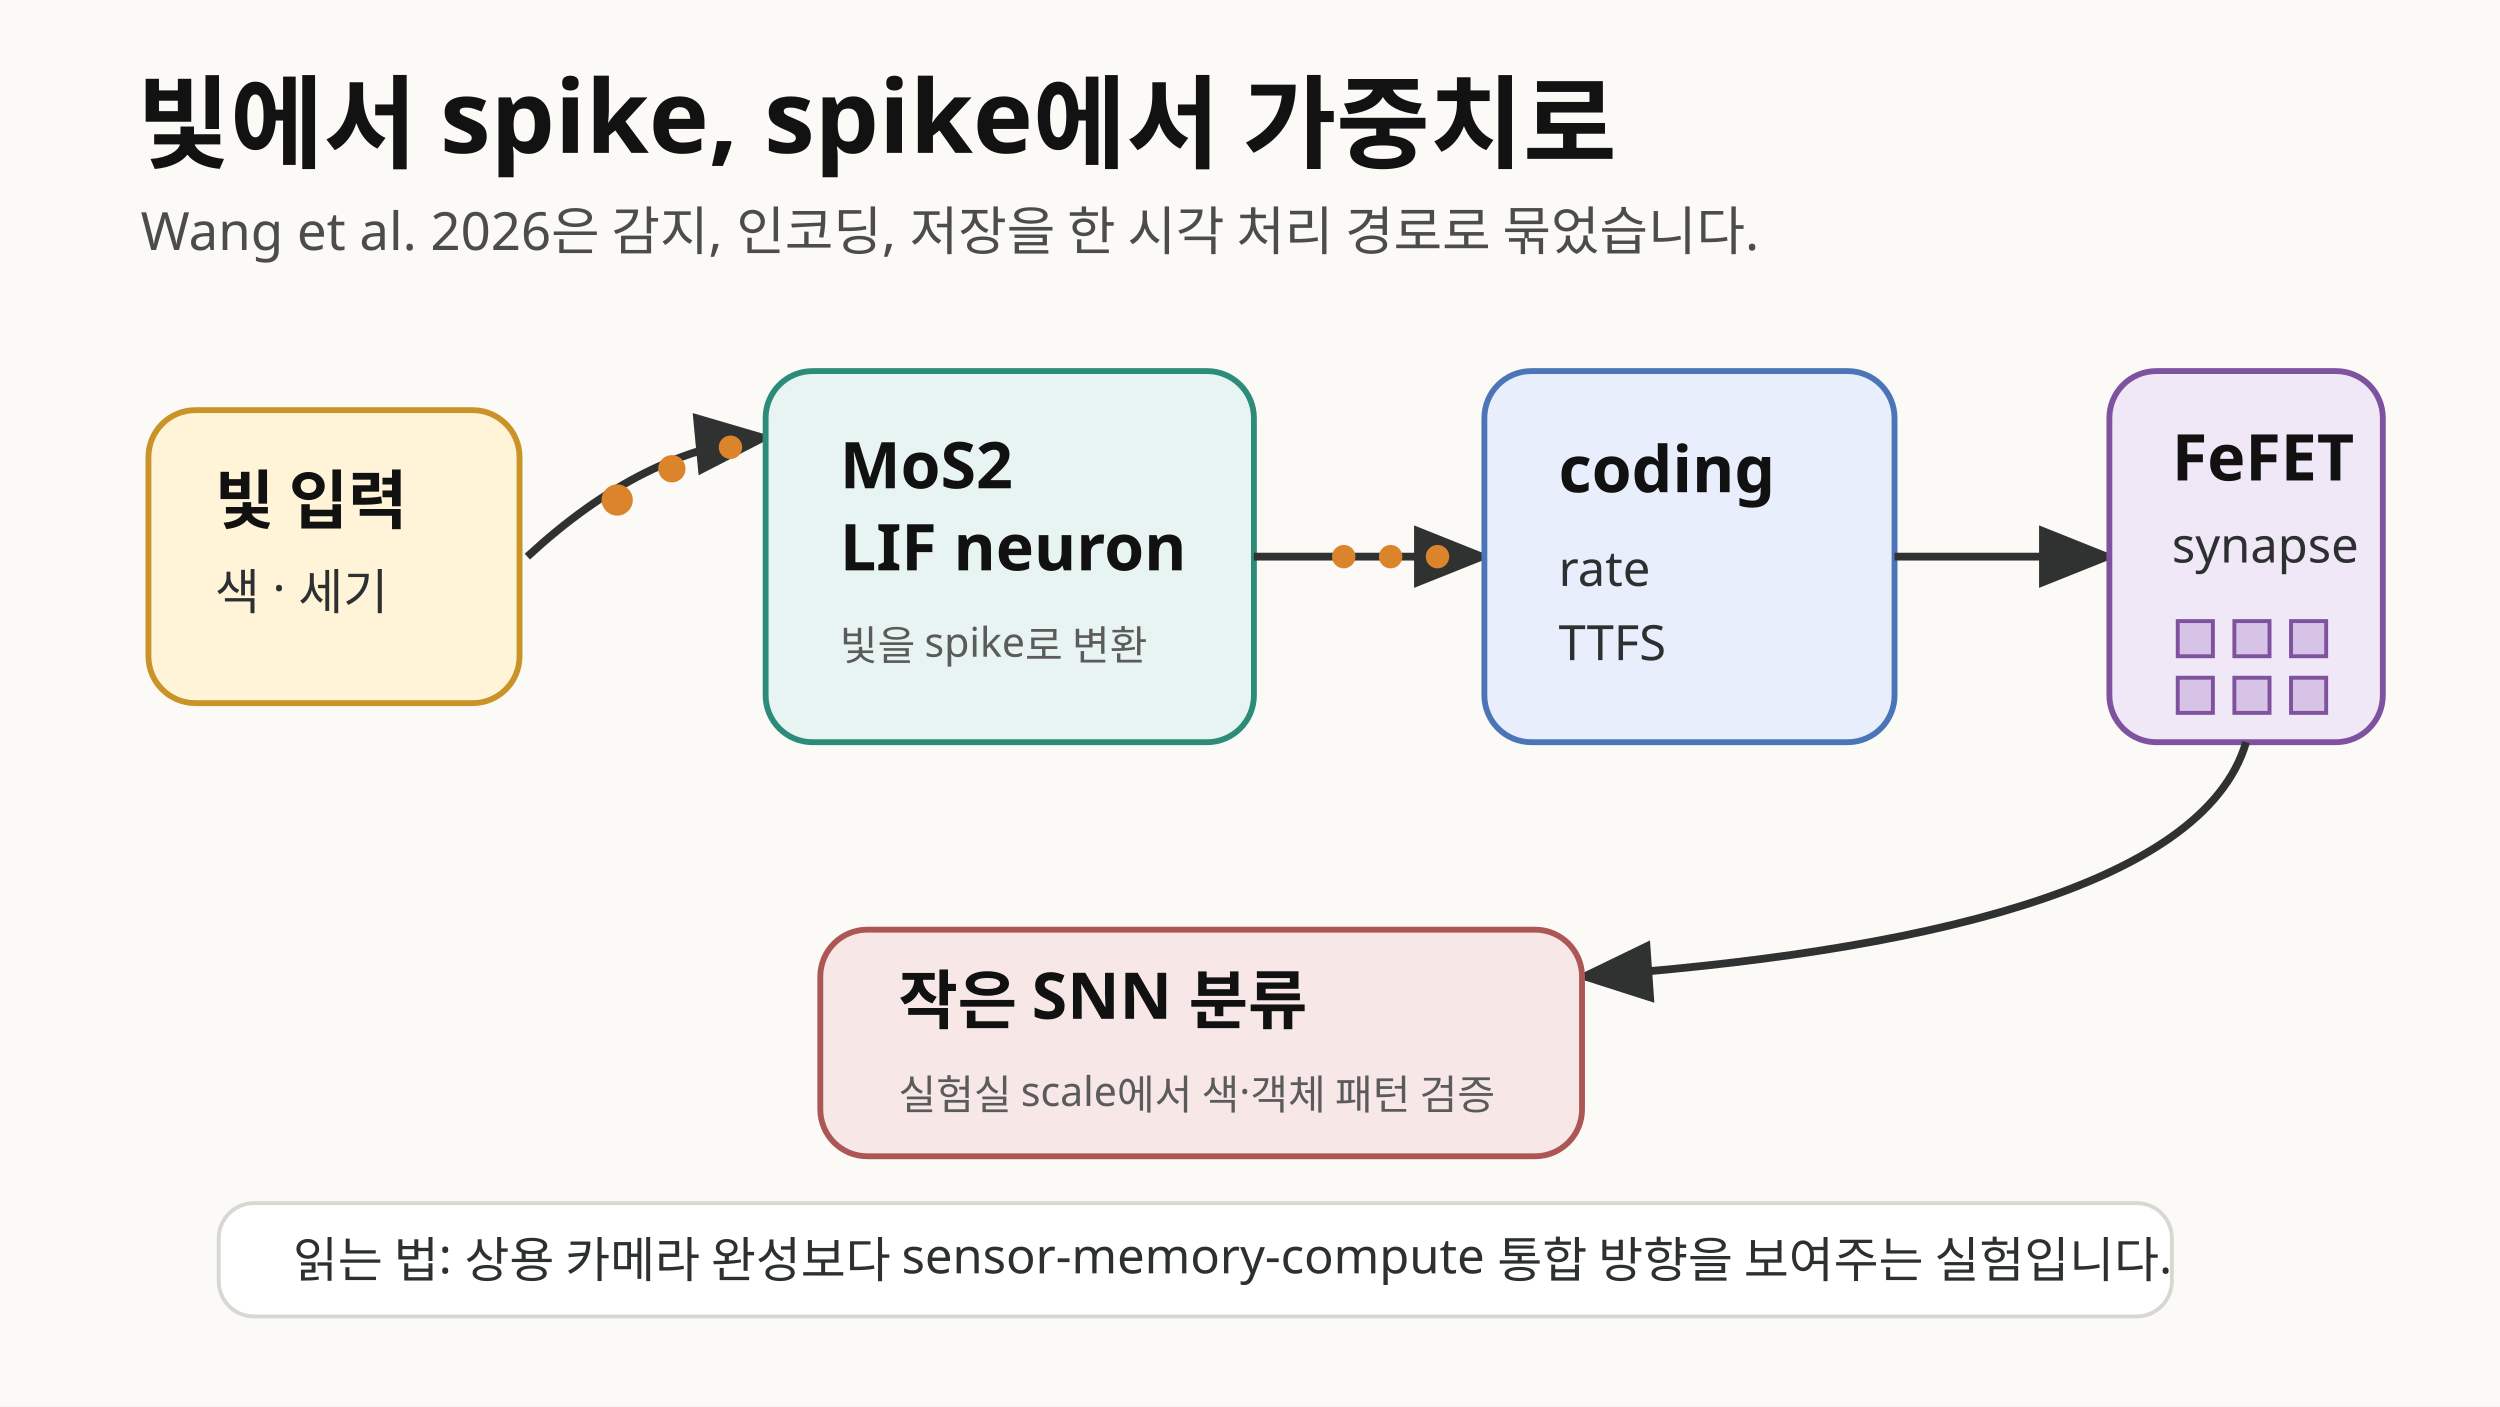
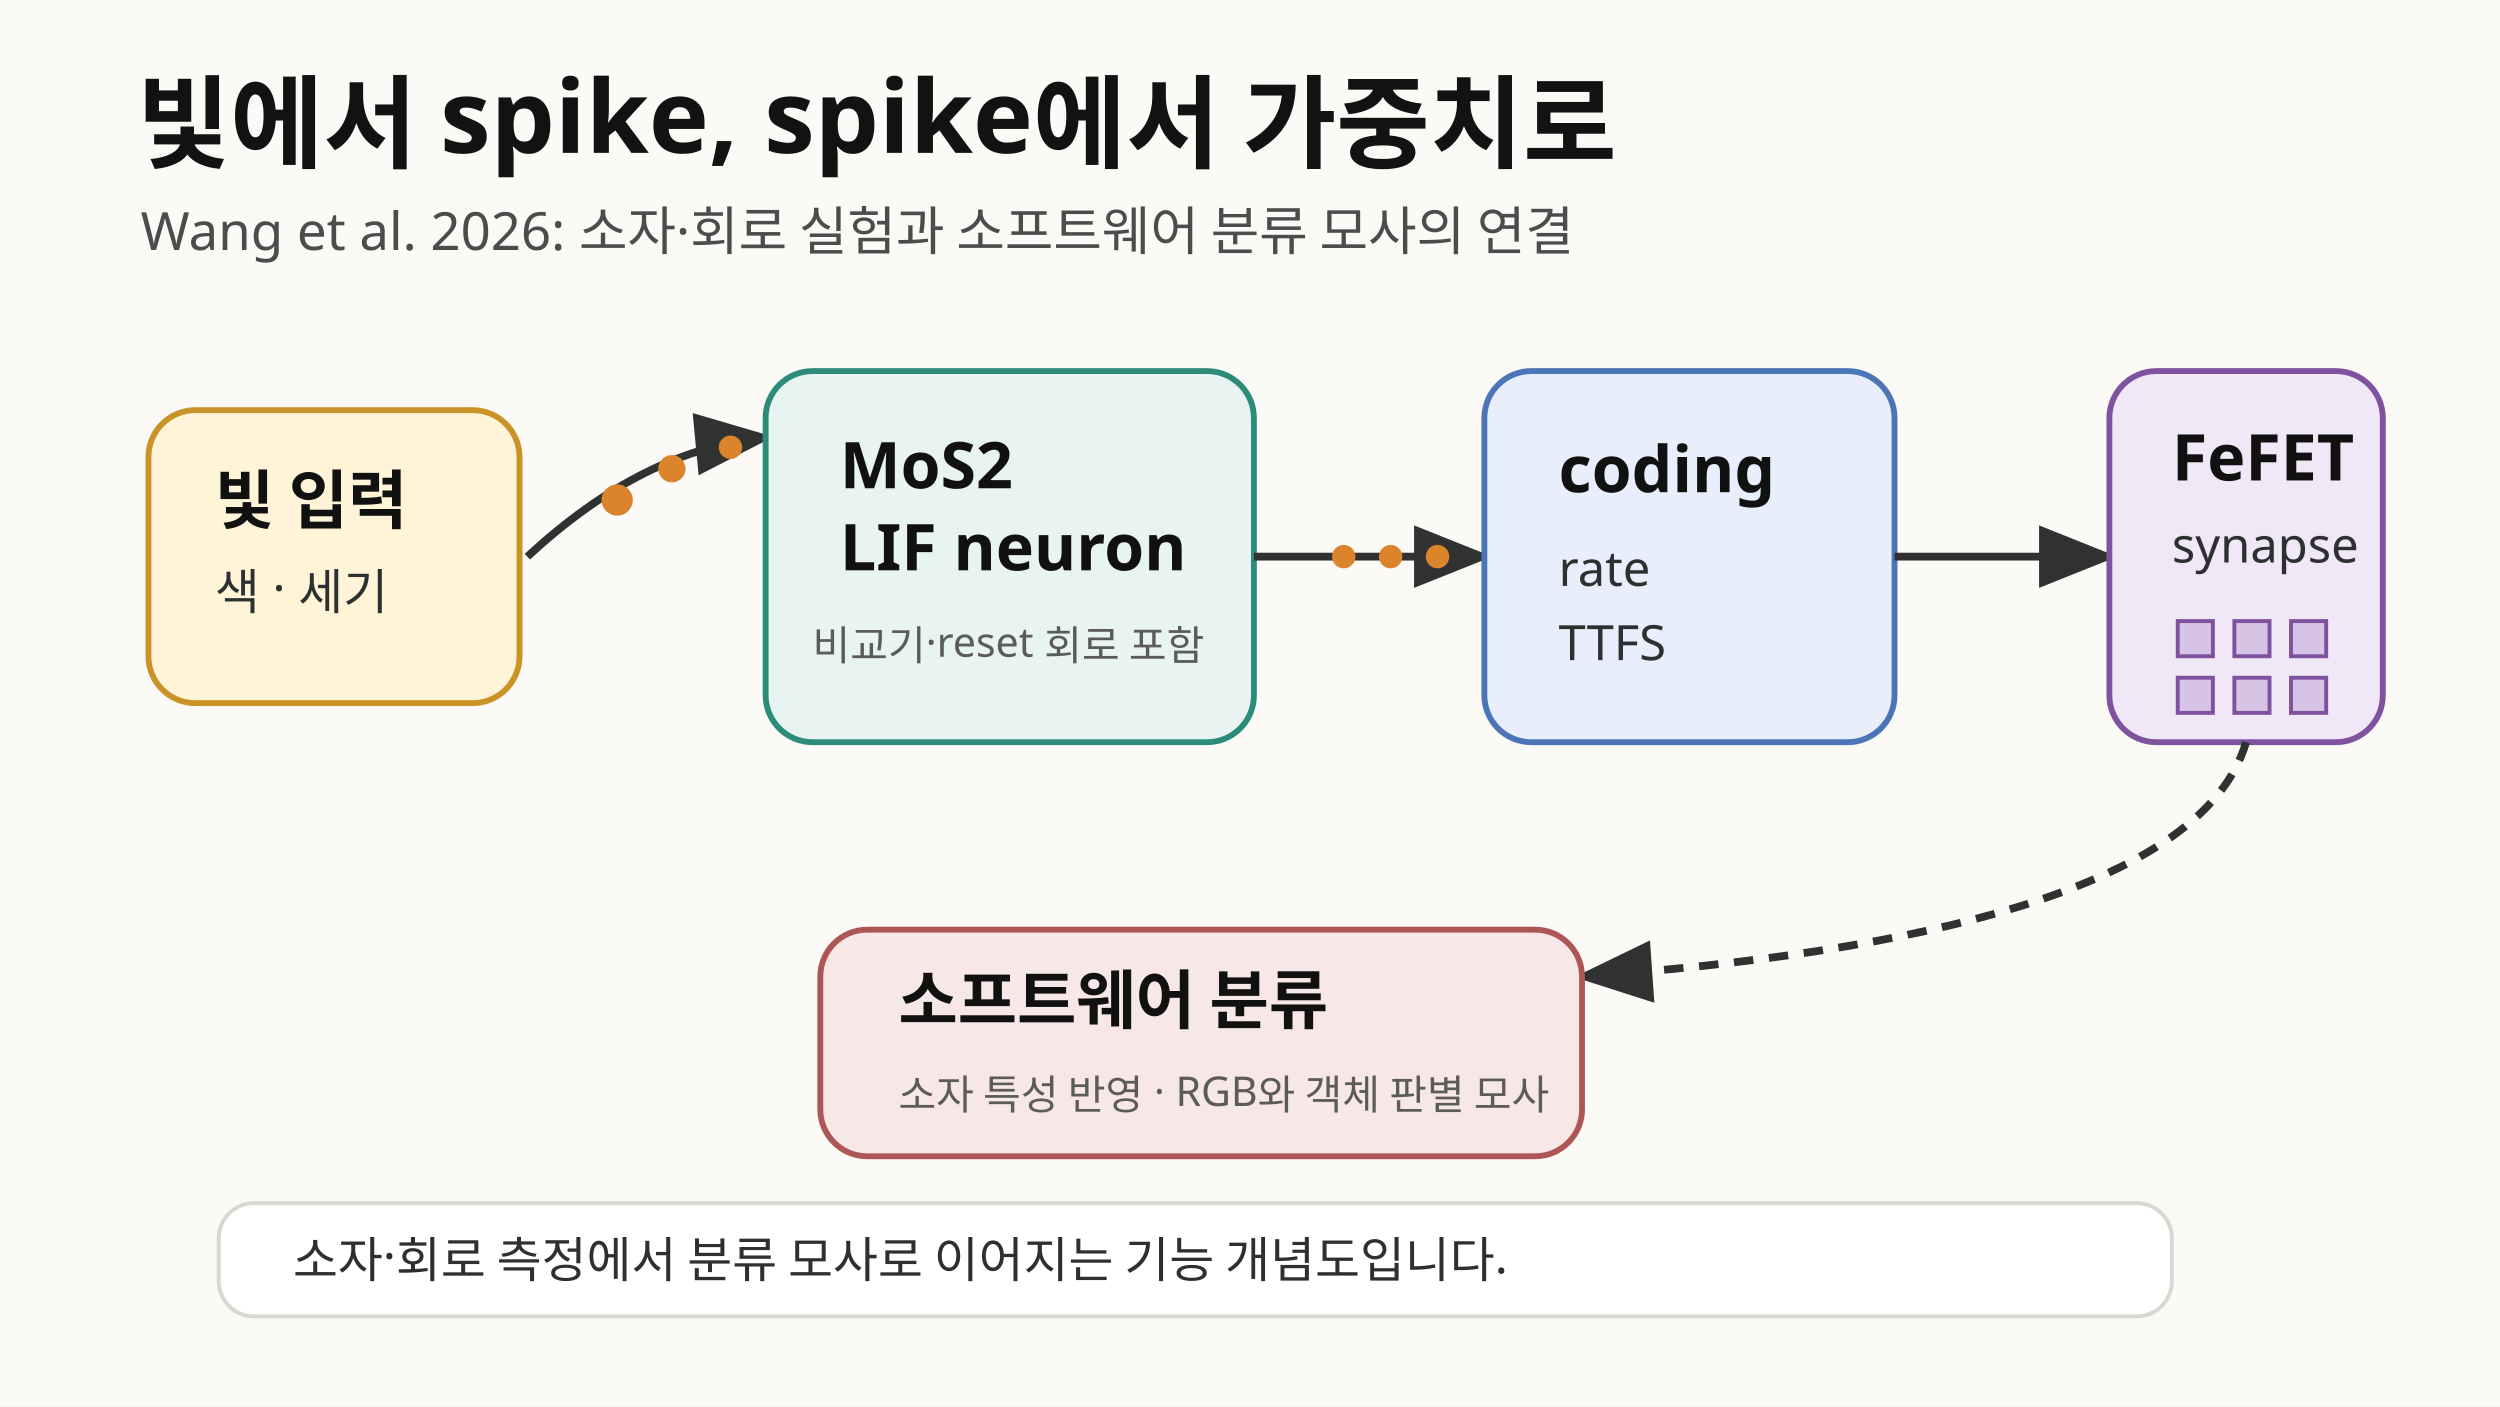
<svg xmlns="http://www.w3.org/2000/svg" width="1280" height="720" viewBox="0 0 1280 720" role="img" aria-labelledby="title desc">
  <defs>
    <style>
      .bg { fill: #fbfaf6; }
      .title { font: 800 52px "Segoe UI", "Malgun Gothic", sans-serif; fill: #121212; }
      .subtitle { font: 400 27px "Segoe UI", "Malgun Gothic", sans-serif; fill: #4c4c4c; }
      .card { stroke-width: 3; rx: 24; }
      .light { fill: #fff4d7; stroke: #c99328; }
      .neuron { fill: #e8f4f1; stroke: #2c8b79; }
      .code { fill: #e8eefb; stroke: #4c75b8; }
      .syn { fill: #f0e8f6; stroke: #7e529f; }
      .task { fill: #f7e7e7; stroke: #ad5656; }
      .h { font: 800 33px "Segoe UI", "Malgun Gothic", sans-serif; fill: #111; }
      .b { font: 500 25px "Segoe UI", "Malgun Gothic", sans-serif; fill: #2d3030; }
      .s { font: 500 21px "Segoe UI", "Malgun Gothic", sans-serif; fill: #5b5b5b; }
      .note { fill: #fff; stroke: #d7d8d1; stroke-width: 2; rx: 18; }
      .arrow { stroke: #303231; stroke-width: 4; fill: none; marker-end: url(#arrow); }
      .spike { fill: #dc842c; }
      .grid { fill: #d6c3e6; stroke: #7e529f; stroke-width: 2; }
    </style>
    <marker id="arrow" markerWidth="12" markerHeight="12" refX="9" refY="4" orient="auto" markerUnits="strokeWidth">
      <path d="M0,0 L0,8 L10,4 z" fill="#303231" />
    </marker>
  </defs>
  <rect class="bg" width="1280" height="720" />
  <text x="70" y="82" class="title">빛에서 spike, spike에서 가중치로</text>
-   <text x="72" y="128" class="subtitle">Wang et al. 2026은 감지, 인코딩, 저장을 한 시각 처리 경로로 묶었습니다.</text>
+   <text x="72" y="128" class="subtitle">Wang et al. 2026: 소자·회로 실험과 소프트웨어 분류 모사의 연결</text>
  <rect x="76" y="210" width="190" height="150" class="card light" />
  <text x="110" y="268" class="h">빛 입력</text>
  <text x="110" y="312" class="b">색 · 세기</text>
  <path d="M270 285 C310 248 350 228 392 224" class="arrow" />
  <circle cx="316" cy="256" r="8" class="spike" />
  <circle cx="344" cy="240" r="7" class="spike" />
  <circle cx="374" cy="229" r="6" class="spike" />
  <rect x="392" y="190" width="250" height="190" class="card neuron" />
  <text x="430" y="250" class="h">MoS2</text>
  <text x="430" y="292" class="h">LIF neuron</text>
-   <text x="430" y="338" class="s">빛을 spike로 변환</text>
+   <text x="416" y="338" class="s">비교기·reset 회로 포함</text>
  <path d="M642 285 C690 285 720 285 760 285" class="arrow" />
  <circle cx="688" cy="285" r="6" class="spike" />
  <circle cx="712" cy="285" r="6" class="spike" />
  <circle cx="736" cy="285" r="6" class="spike" />
  <rect x="760" y="190" width="210" height="190" class="card code" />
  <text x="798" y="252" class="h">coding</text>
  <text x="798" y="300" class="b">rate</text>
  <text x="798" y="338" class="b">TTFS</text>
  <path d="M970 285 C1015 285 1042 285 1080 285" class="arrow" />
  <rect x="1080" y="190" width="140" height="190" class="card syn" />
  <text x="1112" y="246" class="h">FeFET</text>
  <text x="1112" y="288" class="b">synapse</text>
  <rect x="1115" y="318" width="18" height="18" class="grid" />
  <rect x="1144" y="318" width="18" height="18" class="grid" />
  <rect x="1173" y="318" width="18" height="18" class="grid" />
  <rect x="1115" y="347" width="18" height="18" class="grid" />
  <rect x="1144" y="347" width="18" height="18" class="grid" />
  <rect x="1173" y="347" width="18" height="18" class="grid" />
-   <path d="M1150 380 C1128 455 980 488 810 500" class="arrow" />
+   <path d="M1150 380 C1128 455 980 488 810 500" class="arrow" stroke-dasharray="10 8" />
  <rect x="420" y="476" width="390" height="116" class="card task" />
-   <text x="460" y="524" class="h">작은 SNN 분류</text>
-   <text x="460" y="568" class="s">실험실 scale에서 색·객체 패턴 검증</text>
+   <text x="460" y="524" class="h">소프트웨어 분류</text>
+   <text x="460" y="568" class="s">소자 특성 반영 · RGB와 객체 판별 모사</text>
  <rect x="112" y="616" width="1000" height="58" class="note" />
-   <text x="150" y="654" class="b">읽는 법: 상용 카메라 완성보다 sensor-memory-compute 통합 방향을 보여주는 실험입니다.</text>
+   <text x="150" y="654" class="b">소자·회로 측정에서 분류 모사로 이어지는 기능 개념도입니다.</text>
</svg>
